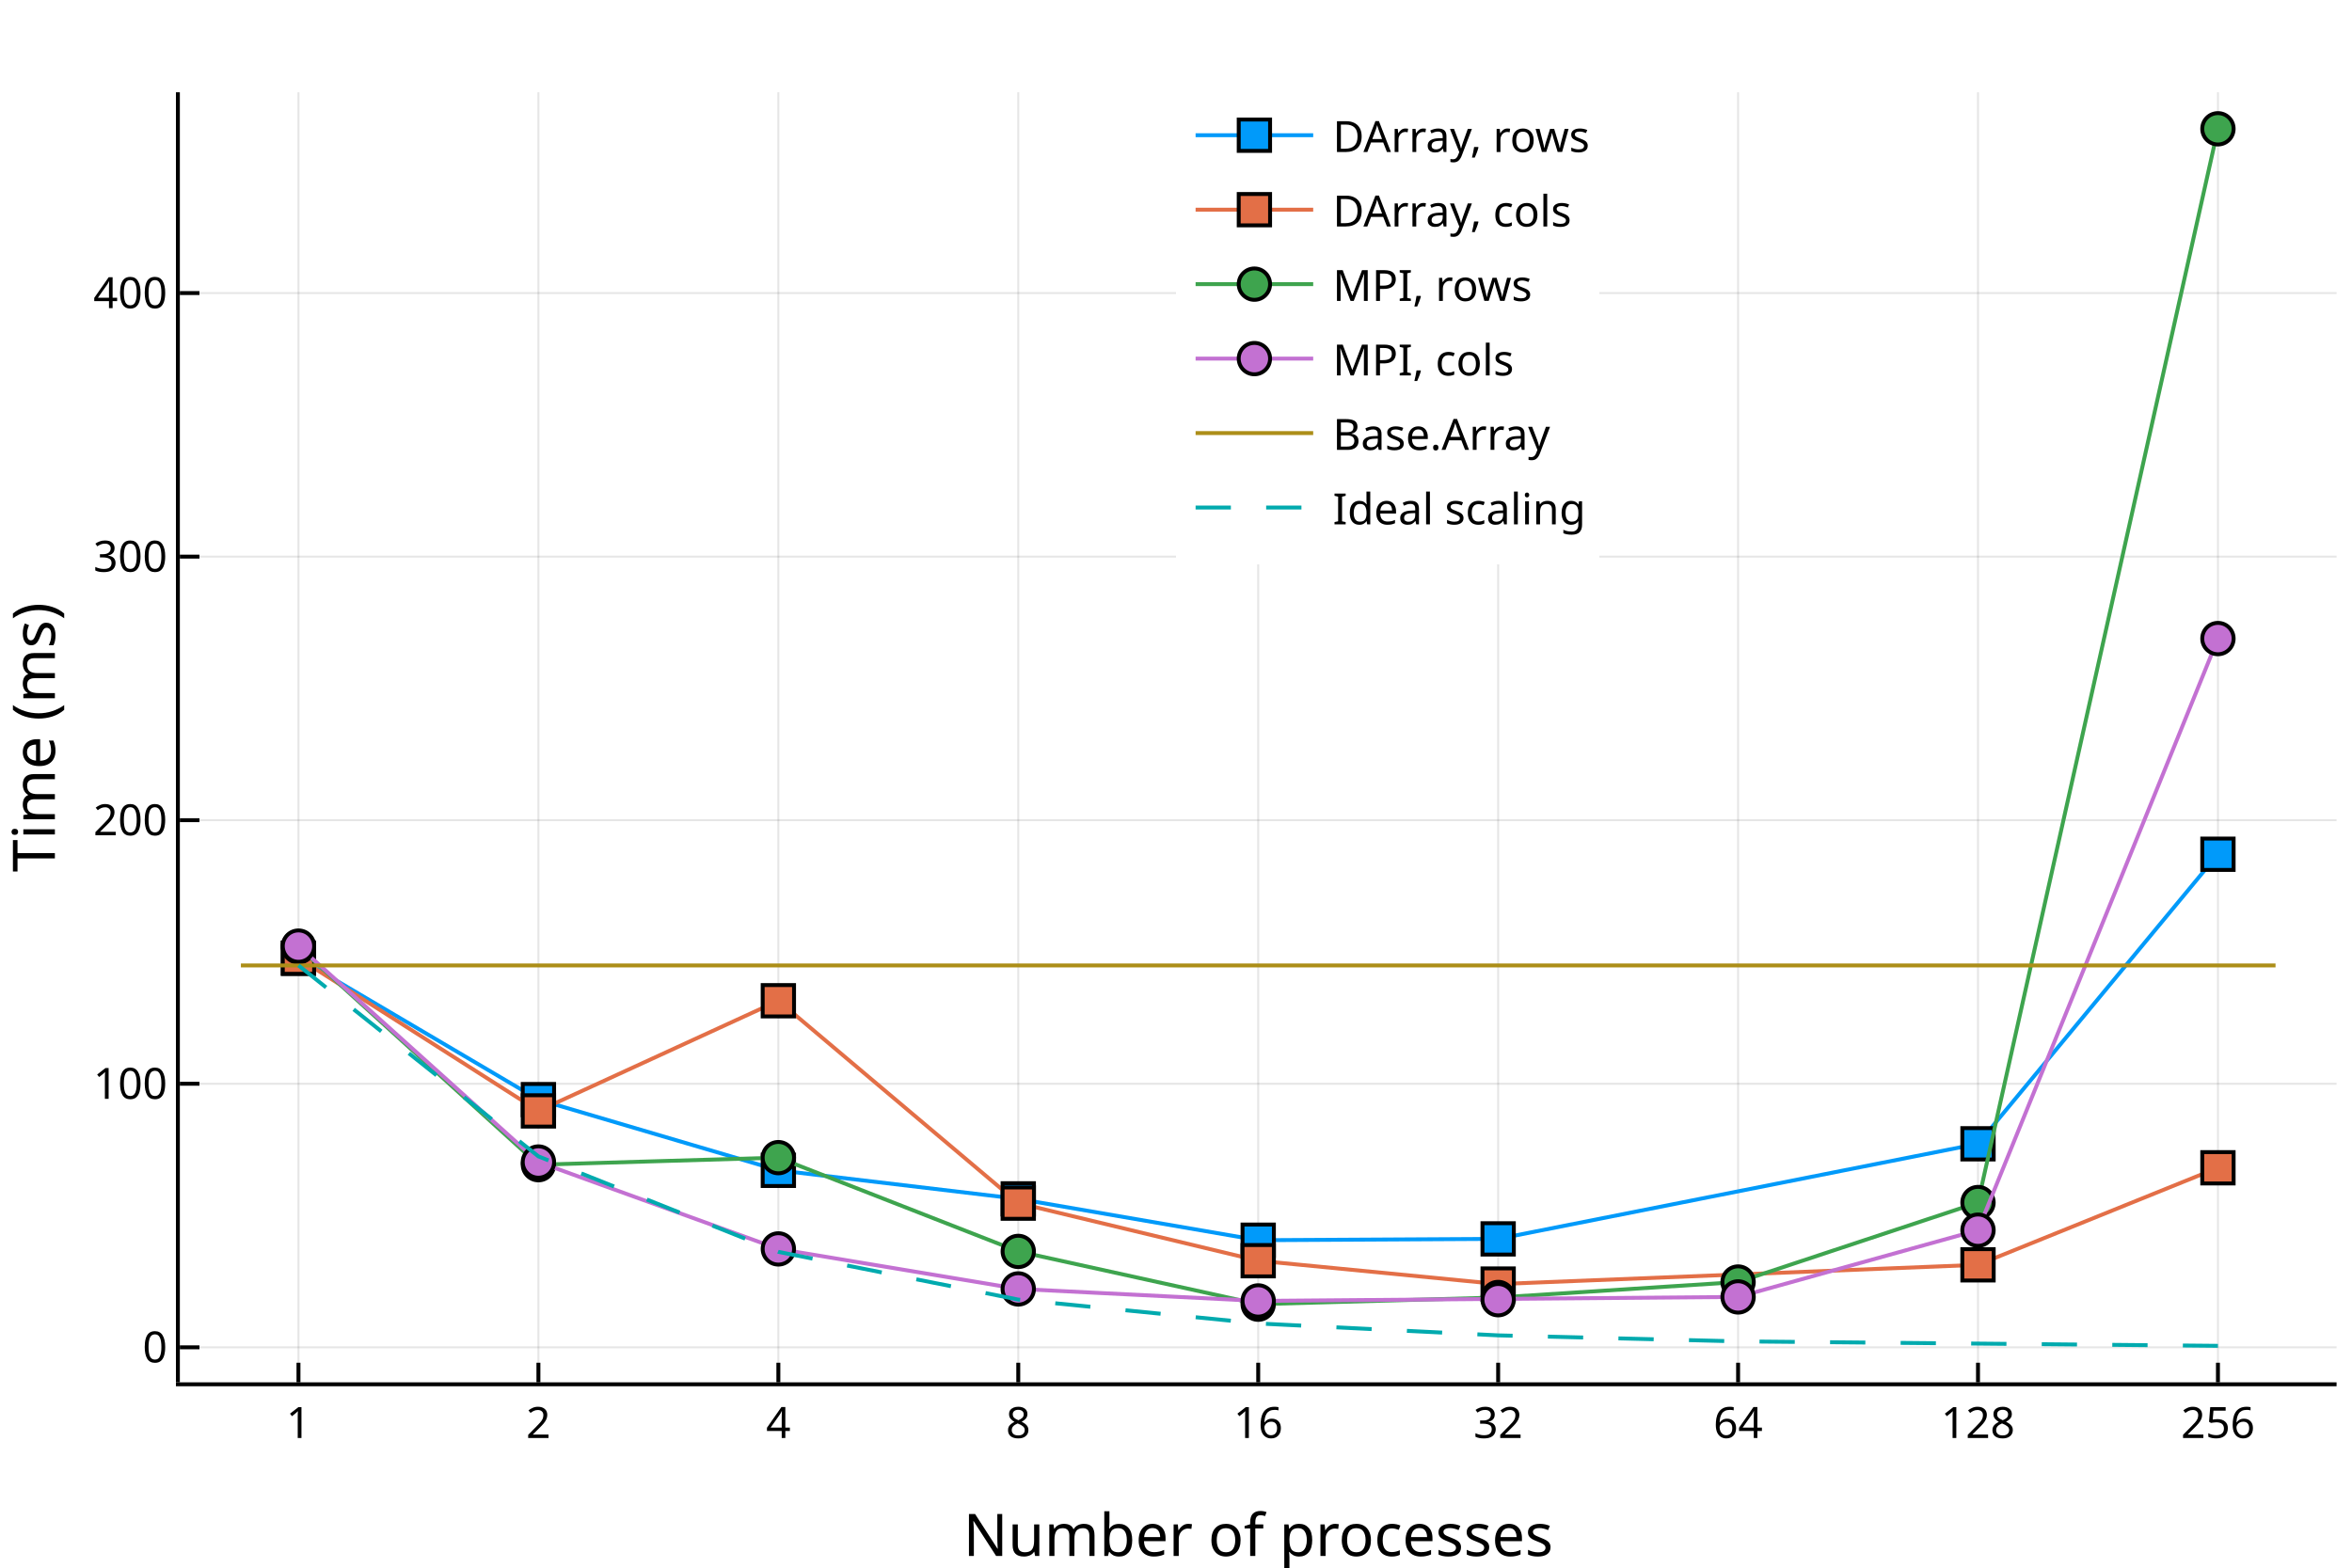
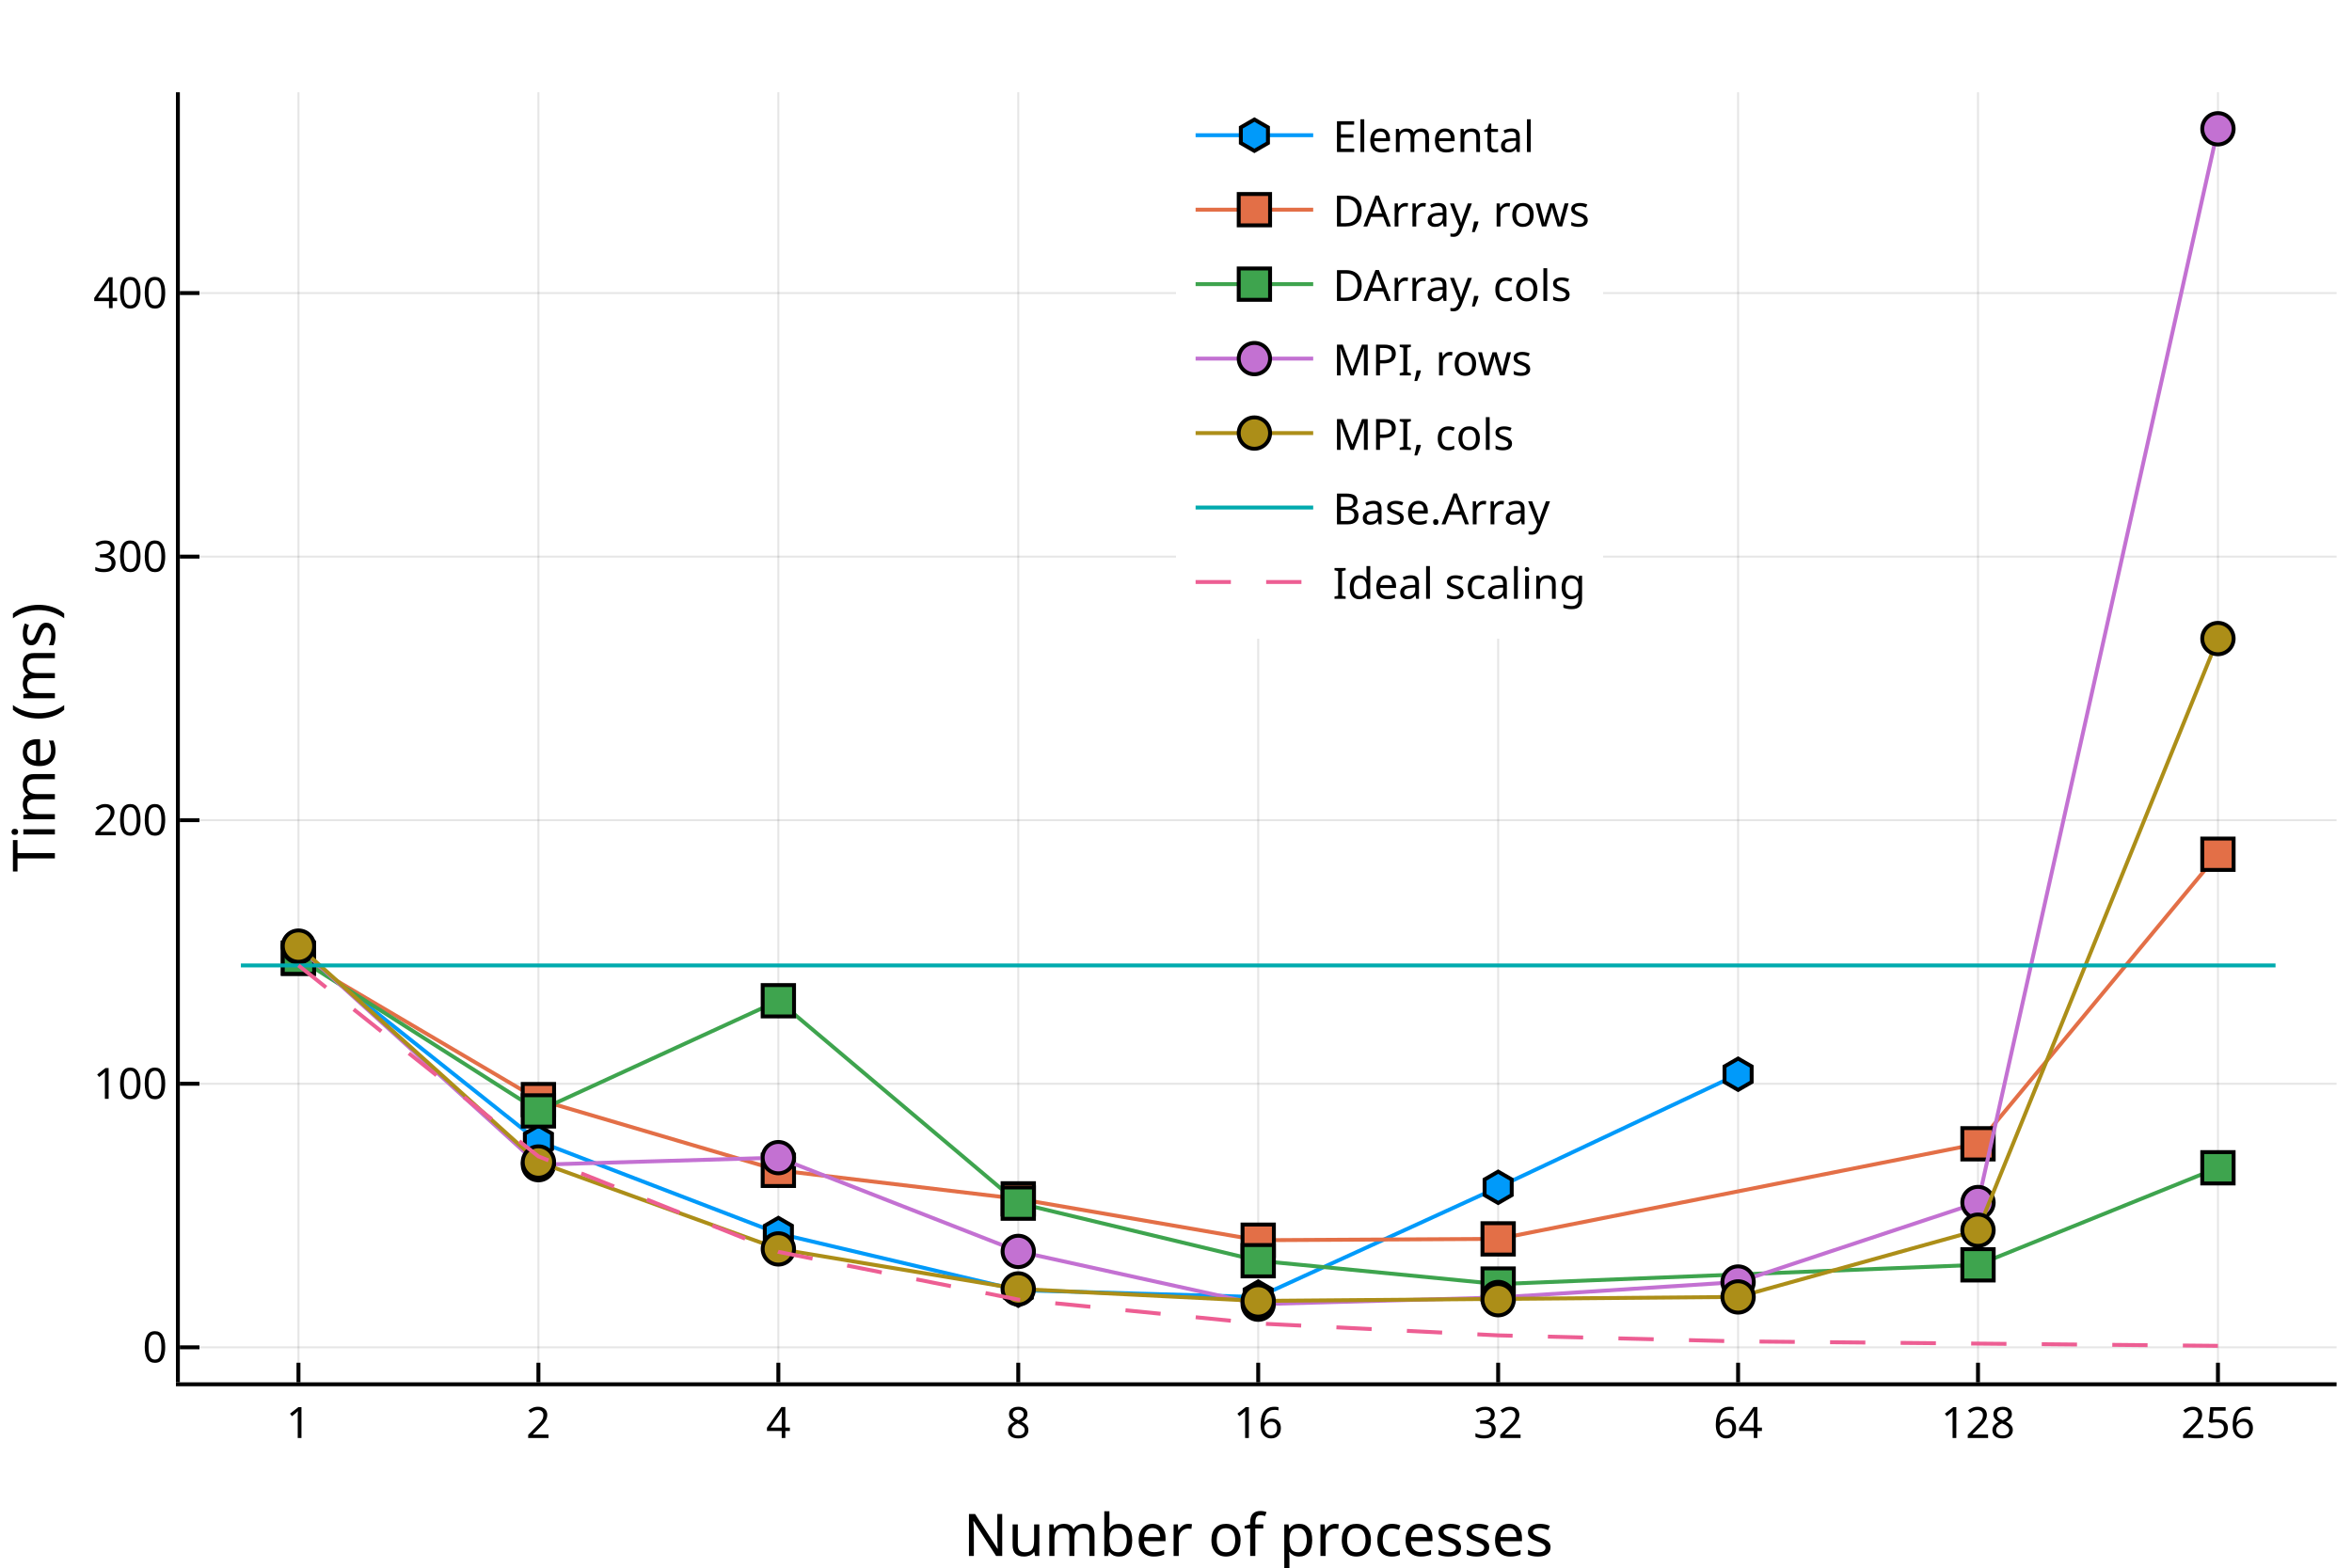
<svg xmlns="http://www.w3.org/2000/svg" class="main-svg" width="600" height="400" viewBox="0 0 600 400">
  <rect x="0" y="0" width="600" height="400" style="fill: rgb(255, 255, 255); fill-opacity: 1;" />
-   <defs id="defs-f7ddd5">
+   <defs id="defs-ab1b5b">
    <g class="clips">
-       <clipPath class="plotclip" id="clipf7ddd5xyplot">
+       <clipPath class="plotclip" id="clipab1b5bxyplot">
        <rect width="550.182" height="329.163" />
      </clipPath>
-       <clipPath class="axesclip" id="clipf7ddd5x">
+       <clipPath class="axesclip" id="clipab1b5bx">
        <rect x="45.881" y="0" width="550.182" height="400" />
      </clipPath>
-       <clipPath class="axesclip" id="clipf7ddd5y">
+       <clipPath class="axesclip" id="clipab1b5by">
        <rect x="0" y="23.543" width="600" height="329.163" />
      </clipPath>
-       <clipPath class="axesclip" id="clipf7ddd5xy">
+       <clipPath class="axesclip" id="clipab1b5bxy">
        <rect x="45.881" y="23.543" width="550.182" height="329.163" />
      </clipPath>
    </g>
    <g class="gradients" />
  </defs>
  <g class="bglayer">
    <rect class="bg" x="45.881" y="23.543" width="550.182" height="329.163" style="fill: rgb(255, 255, 255); fill-opacity: 1; stroke-width: 0;" />
  </g>
  <g class="layer-below">
    <g class="imagelayer" />
    <g class="shapelayer" />
  </g>
  <g class="cartesianlayer">
    <g class="subplot xy">
      <g class="layer-subplot">
        <g class="shapelayer" />
        <g class="imagelayer" />
      </g>
      <g class="gridlayer">
        <g class="x">
          <path class="xgrid crisp" d="M0,23.543v329.163" transform="translate(76.14145,0)" style="stroke: rgb(0, 0, 0); stroke-opacity: 0.1; stroke-width: 0.5px;" />
          <path class="xgrid crisp" d="M0,23.543v329.163" transform="translate(137.3515,0)" style="stroke: rgb(0, 0, 0); stroke-opacity: 0.1; stroke-width: 0.5px;" />
          <path class="xgrid crisp" d="M0,23.543v329.163" transform="translate(198.5615,0)" style="stroke: rgb(0, 0, 0); stroke-opacity: 0.1; stroke-width: 0.5px;" />
          <path class="xgrid crisp" d="M0,23.543v329.163" transform="translate(259.7615,0)" style="stroke: rgb(0, 0, 0); stroke-opacity: 0.1; stroke-width: 0.5px;" />
          <path class="xgrid crisp" d="M0,23.543v329.163" transform="translate(320.9715,0)" style="stroke: rgb(0, 0, 0); stroke-opacity: 0.1; stroke-width: 0.5px;" />
          <path class="xgrid crisp" d="M0,23.543v329.163" transform="translate(382.1815,0)" style="stroke: rgb(0, 0, 0); stroke-opacity: 0.1; stroke-width: 0.5px;" />
          <path class="xgrid crisp" d="M0,23.543v329.163" transform="translate(443.3915,0)" style="stroke: rgb(0, 0, 0); stroke-opacity: 0.1; stroke-width: 0.5px;" />
          <path class="xgrid crisp" d="M0,23.543v329.163" transform="translate(504.5915,0)" style="stroke: rgb(0, 0, 0); stroke-opacity: 0.1; stroke-width: 0.5px;" />
          <path class="xgrid crisp" d="M0,23.543v329.163" transform="translate(565.8015,0)" style="stroke: rgb(0, 0, 0); stroke-opacity: 0.1; stroke-width: 0.5px;" />
        </g>
        <g class="y">
          <path class="ygrid crisp" d="M45.881,0h550.182" transform="translate(0,343.7733)" style="stroke: rgb(0, 0, 0); stroke-opacity: 0.1; stroke-width: 0.5px;" />
          <path class="ygrid crisp" d="M45.881,0h550.182" transform="translate(0,276.5233)" style="stroke: rgb(0, 0, 0); stroke-opacity: 0.1; stroke-width: 0.5px;" />
          <path class="ygrid crisp" d="M45.881,0h550.182" transform="translate(0,209.2733)" style="stroke: rgb(0, 0, 0); stroke-opacity: 0.1; stroke-width: 0.5px;" />
          <path class="ygrid crisp" d="M45.881,0h550.182" transform="translate(0,142.0233)" style="stroke: rgb(0, 0, 0); stroke-opacity: 0.1; stroke-width: 0.5px;" />
          <path class="ygrid crisp" d="M45.881,0h550.182" transform="translate(0,74.77331)" style="stroke: rgb(0, 0, 0); stroke-opacity: 0.1; stroke-width: 0.5px;" />
        </g>
      </g>
      <g class="zerolinelayer" />
      <path class="xlines-below" />
      <path class="ylines-below" />
      <g class="overlines-below" />
      <g class="xaxislayer-below" />
      <g class="yaxislayer-below" />
      <g class="overaxes-below" />
-       <g class="plot" transform="translate(45.88145, 23.54331)" clip-path="url(#clipf7ddd5xyplot)">
+       <g class="plot" transform="translate(45.88145, 23.54331)" clip-path="url(#clipab1b5bxyplot)">
        <g class="imagelayer" />
        <g class="maplayer" />
        <g class="barlayer" />
        <g class="carpetlayer" />
        <g class="violinlayer" />
        <g class="boxlayer" />
        <g class="scatterlayer">
-           <g class="trace scatter tracec5527c" style="stroke-miterlimit: 2; opacity: 1;">
-             <path class="js-line" d="M30.26,220.96L91.47,257.03L152.68,275.07L213.88,282.35L275.09,292.9L336.3,292.56L458.71,268.3L519.92,194.42" style="vector-effect: non-scaling-stroke; fill: none; stroke: rgb(0, 154, 250); stroke-opacity: 1; stroke-width: 1px; opacity: 1;" />
-             <g class="points">
-               <path class="point" transform="translate(30.26,220.96)" d="M4,4H-4V-4H4Z" style="opacity: 1; stroke-width: 1px; fill: rgb(0, 154, 250); fill-opacity: 1; stroke: rgb(0, 0, 0); stroke-opacity: 1;" />
-               <path class="point" transform="translate(91.47,257.03)" d="M4,4H-4V-4H4Z" style="opacity: 1; stroke-width: 1px; fill: rgb(0, 154, 250); fill-opacity: 1; stroke: rgb(0, 0, 0); stroke-opacity: 1;" />
-               <path class="point" transform="translate(152.68,275.07)" d="M4,4H-4V-4H4Z" style="opacity: 1; stroke-width: 1px; fill: rgb(0, 154, 250); fill-opacity: 1; stroke: rgb(0, 0, 0); stroke-opacity: 1;" />
-               <path class="point" transform="translate(213.88,282.35)" d="M4,4H-4V-4H4Z" style="opacity: 1; stroke-width: 1px; fill: rgb(0, 154, 250); fill-opacity: 1; stroke: rgb(0, 0, 0); stroke-opacity: 1;" />
-               <path class="point" transform="translate(275.09,292.9)" d="M4,4H-4V-4H4Z" style="opacity: 1; stroke-width: 1px; fill: rgb(0, 154, 250); fill-opacity: 1; stroke: rgb(0, 0, 0); stroke-opacity: 1;" />
-               <path class="point" transform="translate(336.3,292.56)" d="M4,4H-4V-4H4Z" style="opacity: 1; stroke-width: 1px; fill: rgb(0, 154, 250); fill-opacity: 1; stroke: rgb(0, 0, 0); stroke-opacity: 1;" />
-               <path class="point" transform="translate(458.71,268.3)" d="M4,4H-4V-4H4Z" style="opacity: 1; stroke-width: 1px; fill: rgb(0, 154, 250); fill-opacity: 1; stroke: rgb(0, 0, 0); stroke-opacity: 1;" />
-               <path class="point" transform="translate(519.92,194.42)" d="M4,4H-4V-4H4Z" style="opacity: 1; stroke-width: 1px; fill: rgb(0, 154, 250); fill-opacity: 1; stroke: rgb(0, 0, 0); stroke-opacity: 1;" />
-             </g>
-           </g>
-           <g class="trace scatter tracea3ab85" style="stroke-miterlimit: 2; opacity: 1;">
-             <path class="js-line" d="M30.26,220.93L91.47,259.91L152.68,231.8L213.88,283.44L275.09,298.13L336.3,304.09L458.71,299.18L519.92,274.42" style="vector-effect: non-scaling-stroke; fill: none; stroke: rgb(227, 111, 71); stroke-opacity: 1; stroke-width: 1px; opacity: 1;" />
-             <g class="points">
-               <path class="point" transform="translate(30.26,220.93)" d="M4,4H-4V-4H4Z" style="opacity: 1; stroke-width: 1px; fill: rgb(227, 111, 71); fill-opacity: 1; stroke: rgb(0, 0, 0); stroke-opacity: 1;" />
-               <path class="point" transform="translate(91.47,259.91)" d="M4,4H-4V-4H4Z" style="opacity: 1; stroke-width: 1px; fill: rgb(227, 111, 71); fill-opacity: 1; stroke: rgb(0, 0, 0); stroke-opacity: 1;" />
-               <path class="point" transform="translate(152.68,231.8)" d="M4,4H-4V-4H4Z" style="opacity: 1; stroke-width: 1px; fill: rgb(227, 111, 71); fill-opacity: 1; stroke: rgb(0, 0, 0); stroke-opacity: 1;" />
-               <path class="point" transform="translate(213.88,283.44)" d="M4,4H-4V-4H4Z" style="opacity: 1; stroke-width: 1px; fill: rgb(227, 111, 71); fill-opacity: 1; stroke: rgb(0, 0, 0); stroke-opacity: 1;" />
-               <path class="point" transform="translate(275.09,298.13)" d="M4,4H-4V-4H4Z" style="opacity: 1; stroke-width: 1px; fill: rgb(227, 111, 71); fill-opacity: 1; stroke: rgb(0, 0, 0); stroke-opacity: 1;" />
-               <path class="point" transform="translate(336.3,304.09)" d="M4,4H-4V-4H4Z" style="opacity: 1; stroke-width: 1px; fill: rgb(227, 111, 71); fill-opacity: 1; stroke: rgb(0, 0, 0); stroke-opacity: 1;" />
-               <path class="point" transform="translate(458.71,299.18)" d="M4,4H-4V-4H4Z" style="opacity: 1; stroke-width: 1px; fill: rgb(227, 111, 71); fill-opacity: 1; stroke: rgb(0, 0, 0); stroke-opacity: 1;" />
-               <path class="point" transform="translate(519.92,274.42)" d="M4,4H-4V-4H4Z" style="opacity: 1; stroke-width: 1px; fill: rgb(227, 111, 71); fill-opacity: 1; stroke: rgb(0, 0, 0); stroke-opacity: 1;" />
-             </g>
-           </g>
-           <g class="trace scatter tracea4f30e" style="stroke-miterlimit: 2; opacity: 1;">
-             <path class="js-line" d="M30.26,218.06L91.47,273.63L152.68,271.83L213.88,295.76L275.09,309.22L336.3,307.51L397.51,303.57L458.71,283.29L519.92,9.32" style="vector-effect: non-scaling-stroke; fill: none; stroke: rgb(62, 164, 78); stroke-opacity: 1; stroke-width: 1px; opacity: 1;" />
-             <g class="points">
-               <path class="point" transform="translate(30.26,218.06)" d="M4,0A4,4 0 1,1 0,-4A4,4 0 0,1 4,0Z" style="opacity: 1; stroke-width: 1px; fill: rgb(62, 164, 78); fill-opacity: 1; stroke: rgb(0, 0, 0); stroke-opacity: 1;" />
-               <path class="point" transform="translate(91.47,273.63)" d="M4,0A4,4 0 1,1 0,-4A4,4 0 0,1 4,0Z" style="opacity: 1; stroke-width: 1px; fill: rgb(62, 164, 78); fill-opacity: 1; stroke: rgb(0, 0, 0); stroke-opacity: 1;" />
-               <path class="point" transform="translate(152.68,271.83)" d="M4,0A4,4 0 1,1 0,-4A4,4 0 0,1 4,0Z" style="opacity: 1; stroke-width: 1px; fill: rgb(62, 164, 78); fill-opacity: 1; stroke: rgb(0, 0, 0); stroke-opacity: 1;" />
-               <path class="point" transform="translate(213.88,295.76)" d="M4,0A4,4 0 1,1 0,-4A4,4 0 0,1 4,0Z" style="opacity: 1; stroke-width: 1px; fill: rgb(62, 164, 78); fill-opacity: 1; stroke: rgb(0, 0, 0); stroke-opacity: 1;" />
-               <path class="point" transform="translate(275.09,309.22)" d="M4,0A4,4 0 1,1 0,-4A4,4 0 0,1 4,0Z" style="opacity: 1; stroke-width: 1px; fill: rgb(62, 164, 78); fill-opacity: 1; stroke: rgb(0, 0, 0); stroke-opacity: 1;" />
-               <path class="point" transform="translate(336.3,307.51)" d="M4,0A4,4 0 1,1 0,-4A4,4 0 0,1 4,0Z" style="opacity: 1; stroke-width: 1px; fill: rgb(62, 164, 78); fill-opacity: 1; stroke: rgb(0, 0, 0); stroke-opacity: 1;" />
-               <path class="point" transform="translate(397.51,303.57)" d="M4,0A4,4 0 1,1 0,-4A4,4 0 0,1 4,0Z" style="opacity: 1; stroke-width: 1px; fill: rgb(62, 164, 78); fill-opacity: 1; stroke: rgb(0, 0, 0); stroke-opacity: 1;" />
-               <path class="point" transform="translate(458.71,283.29)" d="M4,0A4,4 0 1,1 0,-4A4,4 0 0,1 4,0Z" style="opacity: 1; stroke-width: 1px; fill: rgb(62, 164, 78); fill-opacity: 1; stroke: rgb(0, 0, 0); stroke-opacity: 1;" />
-               <path class="point" transform="translate(519.92,9.32)" d="M4,0A4,4 0 1,1 0,-4A4,4 0 0,1 4,0Z" style="opacity: 1; stroke-width: 1px; fill: rgb(62, 164, 78); fill-opacity: 1; stroke: rgb(0, 0, 0); stroke-opacity: 1;" />
-             </g>
-           </g>
-           <g class="trace scatter tracec8f11c" style="stroke-miterlimit: 2; opacity: 1;">
-             <path class="js-line" d="M30.26,217.86L91.47,272.95L152.68,295.12L213.88,305.33L275.09,308.39L397.51,307.37L458.71,290.34L519.92,139.39" style="vector-effect: non-scaling-stroke; fill: none; stroke: rgb(195, 113, 210); stroke-opacity: 1; stroke-width: 1px; opacity: 1;" />
-             <g class="points">
-               <path class="point" transform="translate(30.26,217.86)" d="M4,0A4,4 0 1,1 0,-4A4,4 0 0,1 4,0Z" style="opacity: 1; stroke-width: 1px; fill: rgb(195, 113, 210); fill-opacity: 1; stroke: rgb(0, 0, 0); stroke-opacity: 1;" />
-               <path class="point" transform="translate(91.47,272.95)" d="M4,0A4,4 0 1,1 0,-4A4,4 0 0,1 4,0Z" style="opacity: 1; stroke-width: 1px; fill: rgb(195, 113, 210); fill-opacity: 1; stroke: rgb(0, 0, 0); stroke-opacity: 1;" />
-               <path class="point" transform="translate(152.68,295.12)" d="M4,0A4,4 0 1,1 0,-4A4,4 0 0,1 4,0Z" style="opacity: 1; stroke-width: 1px; fill: rgb(195, 113, 210); fill-opacity: 1; stroke: rgb(0, 0, 0); stroke-opacity: 1;" />
-               <path class="point" transform="translate(213.88,305.33)" d="M4,0A4,4 0 1,1 0,-4A4,4 0 0,1 4,0Z" style="opacity: 1; stroke-width: 1px; fill: rgb(195, 113, 210); fill-opacity: 1; stroke: rgb(0, 0, 0); stroke-opacity: 1;" />
-               <path class="point" transform="translate(275.09,308.39)" d="M4,0A4,4 0 1,1 0,-4A4,4 0 0,1 4,0Z" style="opacity: 1; stroke-width: 1px; fill: rgb(195, 113, 210); fill-opacity: 1; stroke: rgb(0, 0, 0); stroke-opacity: 1;" />
-               <path class="point" transform="translate(336.3,308.08)" d="M4,0A4,4 0 1,1 0,-4A4,4 0 0,1 4,0Z" style="opacity: 1; stroke-width: 1px; fill: rgb(195, 113, 210); fill-opacity: 1; stroke: rgb(0, 0, 0); stroke-opacity: 1;" />
-               <path class="point" transform="translate(397.51,307.37)" d="M4,0A4,4 0 1,1 0,-4A4,4 0 0,1 4,0Z" style="opacity: 1; stroke-width: 1px; fill: rgb(195, 113, 210); fill-opacity: 1; stroke: rgb(0, 0, 0); stroke-opacity: 1;" />
-               <path class="point" transform="translate(458.71,290.34)" d="M4,0A4,4 0 1,1 0,-4A4,4 0 0,1 4,0Z" style="opacity: 1; stroke-width: 1px; fill: rgb(195, 113, 210); fill-opacity: 1; stroke: rgb(0, 0, 0); stroke-opacity: 1;" />
-               <path class="point" transform="translate(519.92,139.39)" d="M4,0A4,4 0 1,1 0,-4A4,4 0 0,1 4,0Z" style="opacity: 1; stroke-width: 1px; fill: rgb(195, 113, 210); fill-opacity: 1; stroke: rgb(0, 0, 0); stroke-opacity: 1;" />
-             </g>
-           </g>
-           <g class="trace scatter trace91e30a" style="stroke-miterlimit: 2; opacity: 1;">
-             <path class="js-line" d="M15.57,222.79L534.61,222.79" style="vector-effect: non-scaling-stroke; fill: none; stroke: rgb(172, 142, 24); stroke-opacity: 1; stroke-width: 1px; opacity: 1;" />
+           <g class="trace scatter trace64d975" style="stroke-miterlimit: 2; opacity: 1;">
+             <path class="js-line" d="M30.26,219.02L91.47,267.69L152.68,291.19L213.88,305.65L275.09,307.4L336.3,279.4L397.51,250.55" style="vector-effect: non-scaling-stroke; fill: none; stroke: rgb(0, 154, 250); stroke-opacity: 1; stroke-width: 1px; opacity: 1;" />
+             <g class="points">
+               <path class="point" transform="translate(30.26,219.02)" d="M3.46,-2V2L0,4L-3.46,2V-2L0,-4Z" style="opacity: 1; stroke-width: 1px; fill: rgb(0, 154, 250); fill-opacity: 1; stroke: rgb(0, 0, 0); stroke-opacity: 1;" />
+               <path class="point" transform="translate(91.47,267.69)" d="M3.46,-2V2L0,4L-3.46,2V-2L0,-4Z" style="opacity: 1; stroke-width: 1px; fill: rgb(0, 154, 250); fill-opacity: 1; stroke: rgb(0, 0, 0); stroke-opacity: 1;" />
+               <path class="point" transform="translate(152.68,291.19)" d="M3.46,-2V2L0,4L-3.46,2V-2L0,-4Z" style="opacity: 1; stroke-width: 1px; fill: rgb(0, 154, 250); fill-opacity: 1; stroke: rgb(0, 0, 0); stroke-opacity: 1;" />
+               <path class="point" transform="translate(213.88,305.65)" d="M3.46,-2V2L0,4L-3.46,2V-2L0,-4Z" style="opacity: 1; stroke-width: 1px; fill: rgb(0, 154, 250); fill-opacity: 1; stroke: rgb(0, 0, 0); stroke-opacity: 1;" />
+               <path class="point" transform="translate(275.09,307.4)" d="M3.46,-2V2L0,4L-3.46,2V-2L0,-4Z" style="opacity: 1; stroke-width: 1px; fill: rgb(0, 154, 250); fill-opacity: 1; stroke: rgb(0, 0, 0); stroke-opacity: 1;" />
+               <path class="point" transform="translate(336.3,279.4)" d="M3.46,-2V2L0,4L-3.46,2V-2L0,-4Z" style="opacity: 1; stroke-width: 1px; fill: rgb(0, 154, 250); fill-opacity: 1; stroke: rgb(0, 0, 0); stroke-opacity: 1;" />
+               <path class="point" transform="translate(397.51,250.55)" d="M3.46,-2V2L0,4L-3.46,2V-2L0,-4Z" style="opacity: 1; stroke-width: 1px; fill: rgb(0, 154, 250); fill-opacity: 1; stroke: rgb(0, 0, 0); stroke-opacity: 1;" />
+             </g>
+           </g>
+           <g class="trace scatter tracecb2229" style="stroke-miterlimit: 2; opacity: 1;">
+             <path class="js-line" d="M30.26,220.96L91.47,257.03L152.68,275.07L213.88,282.35L275.09,292.9L336.3,292.56L458.71,268.3L519.92,194.42" style="vector-effect: non-scaling-stroke; fill: none; stroke: rgb(227, 111, 71); stroke-opacity: 1; stroke-width: 1px; opacity: 1;" />
+             <g class="points">
+               <path class="point" transform="translate(30.26,220.96)" d="M4,4H-4V-4H4Z" style="opacity: 1; stroke-width: 1px; fill: rgb(227, 111, 71); fill-opacity: 1; stroke: rgb(0, 0, 0); stroke-opacity: 1;" />
+               <path class="point" transform="translate(91.47,257.03)" d="M4,4H-4V-4H4Z" style="opacity: 1; stroke-width: 1px; fill: rgb(227, 111, 71); fill-opacity: 1; stroke: rgb(0, 0, 0); stroke-opacity: 1;" />
+               <path class="point" transform="translate(152.68,275.07)" d="M4,4H-4V-4H4Z" style="opacity: 1; stroke-width: 1px; fill: rgb(227, 111, 71); fill-opacity: 1; stroke: rgb(0, 0, 0); stroke-opacity: 1;" />
+               <path class="point" transform="translate(213.88,282.35)" d="M4,4H-4V-4H4Z" style="opacity: 1; stroke-width: 1px; fill: rgb(227, 111, 71); fill-opacity: 1; stroke: rgb(0, 0, 0); stroke-opacity: 1;" />
+               <path class="point" transform="translate(275.09,292.9)" d="M4,4H-4V-4H4Z" style="opacity: 1; stroke-width: 1px; fill: rgb(227, 111, 71); fill-opacity: 1; stroke: rgb(0, 0, 0); stroke-opacity: 1;" />
+               <path class="point" transform="translate(336.3,292.56)" d="M4,4H-4V-4H4Z" style="opacity: 1; stroke-width: 1px; fill: rgb(227, 111, 71); fill-opacity: 1; stroke: rgb(0, 0, 0); stroke-opacity: 1;" />
+               <path class="point" transform="translate(458.71,268.3)" d="M4,4H-4V-4H4Z" style="opacity: 1; stroke-width: 1px; fill: rgb(227, 111, 71); fill-opacity: 1; stroke: rgb(0, 0, 0); stroke-opacity: 1;" />
+               <path class="point" transform="translate(519.92,194.42)" d="M4,4H-4V-4H4Z" style="opacity: 1; stroke-width: 1px; fill: rgb(227, 111, 71); fill-opacity: 1; stroke: rgb(0, 0, 0); stroke-opacity: 1;" />
+             </g>
+           </g>
+           <g class="trace scatter trace290e58" style="stroke-miterlimit: 2; opacity: 1;">
+             <path class="js-line" d="M30.26,220.93L91.47,259.91L152.68,231.8L213.88,283.44L275.09,298.13L336.3,304.09L458.71,299.18L519.92,274.42" style="vector-effect: non-scaling-stroke; fill: none; stroke: rgb(62, 164, 78); stroke-opacity: 1; stroke-width: 1px; opacity: 1;" />
+             <g class="points">
+               <path class="point" transform="translate(30.26,220.93)" d="M4,4H-4V-4H4Z" style="opacity: 1; stroke-width: 1px; fill: rgb(62, 164, 78); fill-opacity: 1; stroke: rgb(0, 0, 0); stroke-opacity: 1;" />
+               <path class="point" transform="translate(91.47,259.91)" d="M4,4H-4V-4H4Z" style="opacity: 1; stroke-width: 1px; fill: rgb(62, 164, 78); fill-opacity: 1; stroke: rgb(0, 0, 0); stroke-opacity: 1;" />
+               <path class="point" transform="translate(152.68,231.8)" d="M4,4H-4V-4H4Z" style="opacity: 1; stroke-width: 1px; fill: rgb(62, 164, 78); fill-opacity: 1; stroke: rgb(0, 0, 0); stroke-opacity: 1;" />
+               <path class="point" transform="translate(213.88,283.44)" d="M4,4H-4V-4H4Z" style="opacity: 1; stroke-width: 1px; fill: rgb(62, 164, 78); fill-opacity: 1; stroke: rgb(0, 0, 0); stroke-opacity: 1;" />
+               <path class="point" transform="translate(275.09,298.13)" d="M4,4H-4V-4H4Z" style="opacity: 1; stroke-width: 1px; fill: rgb(62, 164, 78); fill-opacity: 1; stroke: rgb(0, 0, 0); stroke-opacity: 1;" />
+               <path class="point" transform="translate(336.3,304.09)" d="M4,4H-4V-4H4Z" style="opacity: 1; stroke-width: 1px; fill: rgb(62, 164, 78); fill-opacity: 1; stroke: rgb(0, 0, 0); stroke-opacity: 1;" />
+               <path class="point" transform="translate(458.71,299.18)" d="M4,4H-4V-4H4Z" style="opacity: 1; stroke-width: 1px; fill: rgb(62, 164, 78); fill-opacity: 1; stroke: rgb(0, 0, 0); stroke-opacity: 1;" />
+               <path class="point" transform="translate(519.92,274.42)" d="M4,4H-4V-4H4Z" style="opacity: 1; stroke-width: 1px; fill: rgb(62, 164, 78); fill-opacity: 1; stroke: rgb(0, 0, 0); stroke-opacity: 1;" />
+             </g>
+           </g>
+           <g class="trace scatter trace1b7c28" style="stroke-miterlimit: 2; opacity: 1;">
+             <path class="js-line" d="M30.26,218.06L91.47,273.63L152.68,271.83L213.88,295.76L275.09,309.22L336.3,307.51L397.51,303.57L458.71,283.29L519.92,9.32" style="vector-effect: non-scaling-stroke; fill: none; stroke: rgb(195, 113, 210); stroke-opacity: 1; stroke-width: 1px; opacity: 1;" />
+             <g class="points">
+               <path class="point" transform="translate(30.26,218.06)" d="M4,0A4,4 0 1,1 0,-4A4,4 0 0,1 4,0Z" style="opacity: 1; stroke-width: 1px; fill: rgb(195, 113, 210); fill-opacity: 1; stroke: rgb(0, 0, 0); stroke-opacity: 1;" />
+               <path class="point" transform="translate(91.47,273.63)" d="M4,0A4,4 0 1,1 0,-4A4,4 0 0,1 4,0Z" style="opacity: 1; stroke-width: 1px; fill: rgb(195, 113, 210); fill-opacity: 1; stroke: rgb(0, 0, 0); stroke-opacity: 1;" />
+               <path class="point" transform="translate(152.68,271.83)" d="M4,0A4,4 0 1,1 0,-4A4,4 0 0,1 4,0Z" style="opacity: 1; stroke-width: 1px; fill: rgb(195, 113, 210); fill-opacity: 1; stroke: rgb(0, 0, 0); stroke-opacity: 1;" />
+               <path class="point" transform="translate(213.88,295.76)" d="M4,0A4,4 0 1,1 0,-4A4,4 0 0,1 4,0Z" style="opacity: 1; stroke-width: 1px; fill: rgb(195, 113, 210); fill-opacity: 1; stroke: rgb(0, 0, 0); stroke-opacity: 1;" />
+               <path class="point" transform="translate(275.09,309.22)" d="M4,0A4,4 0 1,1 0,-4A4,4 0 0,1 4,0Z" style="opacity: 1; stroke-width: 1px; fill: rgb(195, 113, 210); fill-opacity: 1; stroke: rgb(0, 0, 0); stroke-opacity: 1;" />
+               <path class="point" transform="translate(336.3,307.51)" d="M4,0A4,4 0 1,1 0,-4A4,4 0 0,1 4,0Z" style="opacity: 1; stroke-width: 1px; fill: rgb(195, 113, 210); fill-opacity: 1; stroke: rgb(0, 0, 0); stroke-opacity: 1;" />
+               <path class="point" transform="translate(397.51,303.57)" d="M4,0A4,4 0 1,1 0,-4A4,4 0 0,1 4,0Z" style="opacity: 1; stroke-width: 1px; fill: rgb(195, 113, 210); fill-opacity: 1; stroke: rgb(0, 0, 0); stroke-opacity: 1;" />
+               <path class="point" transform="translate(458.71,283.29)" d="M4,0A4,4 0 1,1 0,-4A4,4 0 0,1 4,0Z" style="opacity: 1; stroke-width: 1px; fill: rgb(195, 113, 210); fill-opacity: 1; stroke: rgb(0, 0, 0); stroke-opacity: 1;" />
+               <path class="point" transform="translate(519.92,9.32)" d="M4,0A4,4 0 1,1 0,-4A4,4 0 0,1 4,0Z" style="opacity: 1; stroke-width: 1px; fill: rgb(195, 113, 210); fill-opacity: 1; stroke: rgb(0, 0, 0); stroke-opacity: 1;" />
+             </g>
+           </g>
+           <g class="trace scatter trace8bee0a" style="stroke-miterlimit: 2; opacity: 1;">
+             <path class="js-line" d="M30.26,217.86L91.47,272.95L152.68,295.12L213.88,305.33L275.09,308.39L397.51,307.37L458.71,290.34L519.92,139.39" style="vector-effect: non-scaling-stroke; fill: none; stroke: rgb(172, 142, 24); stroke-opacity: 1; stroke-width: 1px; opacity: 1;" />
+             <g class="points">
+               <path class="point" transform="translate(30.26,217.86)" d="M4,0A4,4 0 1,1 0,-4A4,4 0 0,1 4,0Z" style="opacity: 1; stroke-width: 1px; fill: rgb(172, 142, 24); fill-opacity: 1; stroke: rgb(0, 0, 0); stroke-opacity: 1;" />
+               <path class="point" transform="translate(91.47,272.95)" d="M4,0A4,4 0 1,1 0,-4A4,4 0 0,1 4,0Z" style="opacity: 1; stroke-width: 1px; fill: rgb(172, 142, 24); fill-opacity: 1; stroke: rgb(0, 0, 0); stroke-opacity: 1;" />
+               <path class="point" transform="translate(152.68,295.12)" d="M4,0A4,4 0 1,1 0,-4A4,4 0 0,1 4,0Z" style="opacity: 1; stroke-width: 1px; fill: rgb(172, 142, 24); fill-opacity: 1; stroke: rgb(0, 0, 0); stroke-opacity: 1;" />
+               <path class="point" transform="translate(213.88,305.33)" d="M4,0A4,4 0 1,1 0,-4A4,4 0 0,1 4,0Z" style="opacity: 1; stroke-width: 1px; fill: rgb(172, 142, 24); fill-opacity: 1; stroke: rgb(0, 0, 0); stroke-opacity: 1;" />
+               <path class="point" transform="translate(275.09,308.39)" d="M4,0A4,4 0 1,1 0,-4A4,4 0 0,1 4,0Z" style="opacity: 1; stroke-width: 1px; fill: rgb(172, 142, 24); fill-opacity: 1; stroke: rgb(0, 0, 0); stroke-opacity: 1;" />
+               <path class="point" transform="translate(336.3,308.08)" d="M4,0A4,4 0 1,1 0,-4A4,4 0 0,1 4,0Z" style="opacity: 1; stroke-width: 1px; fill: rgb(172, 142, 24); fill-opacity: 1; stroke: rgb(0, 0, 0); stroke-opacity: 1;" />
+               <path class="point" transform="translate(397.51,307.37)" d="M4,0A4,4 0 1,1 0,-4A4,4 0 0,1 4,0Z" style="opacity: 1; stroke-width: 1px; fill: rgb(172, 142, 24); fill-opacity: 1; stroke: rgb(0, 0, 0); stroke-opacity: 1;" />
+               <path class="point" transform="translate(458.71,290.34)" d="M4,0A4,4 0 1,1 0,-4A4,4 0 0,1 4,0Z" style="opacity: 1; stroke-width: 1px; fill: rgb(172, 142, 24); fill-opacity: 1; stroke: rgb(0, 0, 0); stroke-opacity: 1;" />
+               <path class="point" transform="translate(519.92,139.39)" d="M4,0A4,4 0 1,1 0,-4A4,4 0 0,1 4,0Z" style="opacity: 1; stroke-width: 1px; fill: rgb(172, 142, 24); fill-opacity: 1; stroke: rgb(0, 0, 0); stroke-opacity: 1;" />
+             </g>
+           </g>
+           <g class="trace scatter trace3756bd" style="stroke-miterlimit: 2; opacity: 1;">
+             <path class="js-line" d="M15.57,222.79L534.61,222.79" style="vector-effect: non-scaling-stroke; fill: none; stroke: rgb(0, 170, 174); stroke-opacity: 1; stroke-width: 1px; opacity: 1;" />
            <g class="points" />
          </g>
-           <g class="trace scatter trace62e6b0" style="stroke-miterlimit: 2; opacity: 1;">
-             <path class="js-line" d="M30.26,222.79L91.47,271.51L152.68,295.87L213.88,308.05L275.09,314.14L336.3,317.18L397.51,318.71L519.92,319.85" style="vector-effect: non-scaling-stroke; fill: none; stroke: rgb(0, 170, 174); stroke-opacity: 1; stroke-width: 1px; opacity: 1; stroke-dasharray: 9px, 9px;" />
+           <g class="trace scatter trace1eb90a" style="stroke-miterlimit: 2; opacity: 1;">
+             <path class="js-line" d="M30.26,222.79L91.47,271.51L152.68,295.87L213.88,308.05L275.09,314.14L336.3,317.18L397.51,318.71L519.92,319.85" style="vector-effect: non-scaling-stroke; fill: none; stroke: rgb(237, 94, 147); stroke-opacity: 1; stroke-width: 1px; opacity: 1; stroke-dasharray: 9px, 9px;" />
            <g class="points" />
          </g>
        </g>
      </g>
      <g class="overplot" />
      <path class="xlines-above crisp" d="M44.881,353.207H596.063" style="fill: none; stroke-width: 1px; stroke: rgb(0, 0, 0); stroke-opacity: 1;" />
      <path class="ylines-above crisp" d="M45.381,23.543V352.707" style="fill: none; stroke-width: 1px; stroke: rgb(0, 0, 0); stroke-opacity: 1;" />
      <g class="overlines-above" />
      <g class="xaxislayer-above">
        <path class="xtick ticks crisp" d="M0,352.707v-5" transform="translate(76.14145,0)" style="stroke: rgb(0, 0, 0); stroke-opacity: 1; stroke-width: 1px;" />
        <path class="xtick ticks crisp" d="M0,352.707v-5" transform="translate(137.3515,0)" style="stroke: rgb(0, 0, 0); stroke-opacity: 1; stroke-width: 1px;" />
        <path class="xtick ticks crisp" d="M0,352.707v-5" transform="translate(198.5615,0)" style="stroke: rgb(0, 0, 0); stroke-opacity: 1; stroke-width: 1px;" />
        <path class="xtick ticks crisp" d="M0,352.707v-5" transform="translate(259.7615,0)" style="stroke: rgb(0, 0, 0); stroke-opacity: 1; stroke-width: 1px;" />
        <path class="xtick ticks crisp" d="M0,352.707v-5" transform="translate(320.9715,0)" style="stroke: rgb(0, 0, 0); stroke-opacity: 1; stroke-width: 1px;" />
        <path class="xtick ticks crisp" d="M0,352.707v-5" transform="translate(382.1815,0)" style="stroke: rgb(0, 0, 0); stroke-opacity: 1; stroke-width: 1px;" />
        <path class="xtick ticks crisp" d="M0,352.707v-5" transform="translate(443.3915,0)" style="stroke: rgb(0, 0, 0); stroke-opacity: 1; stroke-width: 1px;" />
        <path class="xtick ticks crisp" d="M0,352.707v-5" transform="translate(504.5915,0)" style="stroke: rgb(0, 0, 0); stroke-opacity: 1; stroke-width: 1px;" />
        <path class="xtick ticks crisp" d="M0,352.707v-5" transform="translate(565.8015,0)" style="stroke: rgb(0, 0, 0); stroke-opacity: 1; stroke-width: 1px;" />
        <g class="xtick">
          <text text-anchor="middle" x="0" y="366.907" transform="translate(76.14145,0)" style="font-family: sans-serif; font-size: 11px; fill: rgb(0, 0, 0); fill-opacity: 1; white-space: pre;">1</text>
        </g>
        <g class="xtick">
          <text text-anchor="middle" x="0" y="366.907" transform="translate(137.3515,0)" style="font-family: sans-serif; font-size: 11px; fill: rgb(0, 0, 0); fill-opacity: 1; white-space: pre;">2</text>
        </g>
        <g class="xtick">
          <text text-anchor="middle" x="0" y="366.907" transform="translate(198.5615,0)" style="font-family: sans-serif; font-size: 11px; fill: rgb(0, 0, 0); fill-opacity: 1; white-space: pre;">4</text>
        </g>
        <g class="xtick">
          <text text-anchor="middle" x="0" y="366.907" transform="translate(259.7615,0)" style="font-family: sans-serif; font-size: 11px; fill: rgb(0, 0, 0); fill-opacity: 1; white-space: pre;">8</text>
        </g>
        <g class="xtick">
          <text text-anchor="middle" x="0" y="366.907" transform="translate(320.9715,0)" style="font-family: sans-serif; font-size: 11px; fill: rgb(0, 0, 0); fill-opacity: 1; white-space: pre;">16</text>
        </g>
        <g class="xtick">
          <text text-anchor="middle" x="0" y="366.907" transform="translate(382.1815,0)" style="font-family: sans-serif; font-size: 11px; fill: rgb(0, 0, 0); fill-opacity: 1; white-space: pre;">32</text>
        </g>
        <g class="xtick">
          <text text-anchor="middle" x="0" y="366.907" transform="translate(443.3915,0)" style="font-family: sans-serif; font-size: 11px; fill: rgb(0, 0, 0); fill-opacity: 1; white-space: pre;">64</text>
        </g>
        <g class="xtick">
          <text text-anchor="middle" x="0" y="366.907" transform="translate(504.5915,0)" style="font-family: sans-serif; font-size: 11px; fill: rgb(0, 0, 0); fill-opacity: 1; white-space: pre;">128</text>
        </g>
        <g class="xtick">
          <text text-anchor="middle" x="0" y="366.907" transform="translate(565.8015,0)" style="font-family: sans-serif; font-size: 11px; fill: rgb(0, 0, 0); fill-opacity: 1; white-space: pre;">256</text>
        </g>
      </g>
      <g class="yaxislayer-above">
        <path class="ytick ticks crisp" d="M45.881,0h5" transform="translate(0,343.7733)" style="stroke: rgb(0, 0, 0); stroke-opacity: 1; stroke-width: 1px;" />
        <path class="ytick ticks crisp" d="M45.881,0h5" transform="translate(0,276.5233)" style="stroke: rgb(0, 0, 0); stroke-opacity: 1; stroke-width: 1px;" />
        <path class="ytick ticks crisp" d="M45.881,0h5" transform="translate(0,209.2733)" style="stroke: rgb(0, 0, 0); stroke-opacity: 1; stroke-width: 1px;" />
        <path class="ytick ticks crisp" d="M45.881,0h5" transform="translate(0,142.0233)" style="stroke: rgb(0, 0, 0); stroke-opacity: 1; stroke-width: 1px;" />
        <path class="ytick ticks crisp" d="M45.881,0h5" transform="translate(0,74.77331)" style="stroke: rgb(0, 0, 0); stroke-opacity: 1; stroke-width: 1px;" />
        <g class="ytick">
          <text text-anchor="end" x="42.681" y="3.85" transform="translate(0,343.7733)" style="font-family: sans-serif; font-size: 11px; fill: rgb(0, 0, 0); fill-opacity: 1; white-space: pre;">0</text>
        </g>
        <g class="ytick">
          <text text-anchor="end" x="42.681" y="3.85" transform="translate(0,276.5233)" style="font-family: sans-serif; font-size: 11px; fill: rgb(0, 0, 0); fill-opacity: 1; white-space: pre;">100</text>
        </g>
        <g class="ytick">
          <text text-anchor="end" x="42.681" y="3.85" transform="translate(0,209.2733)" style="font-family: sans-serif; font-size: 11px; fill: rgb(0, 0, 0); fill-opacity: 1; white-space: pre;">200</text>
        </g>
        <g class="ytick">
          <text text-anchor="end" x="42.681" y="3.85" transform="translate(0,142.0233)" style="font-family: sans-serif; font-size: 11px; fill: rgb(0, 0, 0); fill-opacity: 1; white-space: pre;">300</text>
        </g>
        <g class="ytick">
          <text text-anchor="end" x="42.681" y="3.85" transform="translate(0,74.77331)" style="font-family: sans-serif; font-size: 11px; fill: rgb(0, 0, 0); fill-opacity: 1; white-space: pre;">400</text>
        </g>
      </g>
      <g class="overaxes-above" />
    </g>
  </g>
  <g class="polarlayer" />
  <g class="ternarylayer" />
  <g class="geolayer" />
  <g class="pielayer" />
  <g class="glimages" />
-   <defs id="topdefs-f7ddd5">
+   <defs id="topdefs-ab1b5b">
    <g class="clips" />
-     <clipPath id="legendf7ddd5">
-       <rect width="108" height="124" x="0" y="0" />
+     <clipPath id="legendab1b5b">
+       <rect width="109" height="143" x="0" y="0" />
    </clipPath>
  </defs>
  <g class="layer-above">
    <g class="imagelayer" />
    <g class="shapelayer" />
  </g>
  <g class="infolayer">
    <g class="g-gtitle" />
    <g class="legend" pointer-events="all" transform="translate(300, 20)">
-       <rect class="bg" shape-rendering="crispEdges" width="108" height="124" x="0" y="0" style="stroke: rgb(0, 0, 0); stroke-opacity: 1; fill: rgb(255, 255, 255); fill-opacity: 1; stroke-width: 0px;" />
-       <g class="scrollbox" transform="translate(0, 0)" clip-path="url(#legendf7ddd5)">
+       <rect class="bg" shape-rendering="crispEdges" width="109" height="143" x="0" y="0" style="stroke: rgb(0, 0, 0); stroke-opacity: 1; fill: rgb(255, 255, 255); fill-opacity: 1; stroke-width: 0px;" />
+       <g class="scrollbox" transform="translate(0, 0)" clip-path="url(#legendab1b5b)">
        <g class="groups">
          <g class="traces" transform="translate(0, 14.5)" style="opacity: 1;">
            <g class="layers" style="opacity: 1;">
              <g class="legendfill" />
              <g class="legendlines">
                <path class="js-line" d="M5,0h30" style="fill: none; stroke: rgb(0, 154, 250); stroke-opacity: 1; stroke-width: 1px;" />
              </g>
              <g class="legendsymbols">
                <g class="legendpoints">
-                   <path class="scatterpts" transform="translate(20,0)" d="M4,4H-4V-4H4Z" style="opacity: 1; stroke-width: 1px; fill: rgb(0, 154, 250); fill-opacity: 1; stroke: rgb(0, 0, 0); stroke-opacity: 1;" />
+                   <path class="scatterpts" transform="translate(20,0)" d="M3.46,-2V2L0,4L-3.46,2V-2L0,-4Z" style="opacity: 1; stroke-width: 1px; fill: rgb(0, 154, 250); fill-opacity: 1; stroke: rgb(0, 0, 0); stroke-opacity: 1;" />
+                 </g>
+               </g>
+             </g>
+             <text class="legendtext user-select-none" text-anchor="start" x="40" y="4.29" style="font-family: sans-serif; font-size: 11px; fill: rgb(0, 0, 0); fill-opacity: 1; white-space: pre;">Elemental</text>
+             <rect class="legendtoggle" pointer-events="all" x="0" y="-9.5" width="149" height="19" style="cursor: pointer; fill: rgb(0, 0, 0); fill-opacity: 0;" />
+           </g>
+           <g class="traces" transform="translate(0, 33.5)" style="opacity: 1;">
+             <g class="layers" style="opacity: 1;">
+               <g class="legendfill" />
+               <g class="legendlines">
+                 <path class="js-line" d="M5,0h30" style="fill: none; stroke: rgb(227, 111, 71); stroke-opacity: 1; stroke-width: 1px;" />
+               </g>
+               <g class="legendsymbols">
+                 <g class="legendpoints">
+                   <path class="scatterpts" transform="translate(20,0)" d="M4,4H-4V-4H4Z" style="opacity: 1; stroke-width: 1px; fill: rgb(227, 111, 71); fill-opacity: 1; stroke: rgb(0, 0, 0); stroke-opacity: 1;" />
                </g>
              </g>
            </g>
            <text class="legendtext user-select-none" text-anchor="start" x="40" y="4.29" style="font-family: sans-serif; font-size: 11px; fill: rgb(0, 0, 0); fill-opacity: 1; white-space: pre;">DArray, rows</text>
-             <rect class="legendtoggle" pointer-events="all" x="0" y="-9.5" width="148" height="19" style="cursor: pointer; fill: rgb(0, 0, 0); fill-opacity: 0;" />
-           </g>
-           <g class="traces" transform="translate(0, 33.5)" style="opacity: 1;">
-             <g class="layers" style="opacity: 1;">
-               <g class="legendfill" />
-               <g class="legendlines">
-                 <path class="js-line" d="M5,0h30" style="fill: none; stroke: rgb(227, 111, 71); stroke-opacity: 1; stroke-width: 1px;" />
-               </g>
-               <g class="legendsymbols">
-                 <g class="legendpoints">
-                   <path class="scatterpts" transform="translate(20,0)" d="M4,4H-4V-4H4Z" style="opacity: 1; stroke-width: 1px; fill: rgb(227, 111, 71); fill-opacity: 1; stroke: rgb(0, 0, 0); stroke-opacity: 1;" />
+             <rect class="legendtoggle" pointer-events="all" x="0" y="-9.5" width="149" height="19" style="cursor: pointer; fill: rgb(0, 0, 0); fill-opacity: 0;" />
+           </g>
+           <g class="traces" transform="translate(0, 52.5)" style="opacity: 1;">
+             <g class="layers" style="opacity: 1;">
+               <g class="legendfill" />
+               <g class="legendlines">
+                 <path class="js-line" d="M5,0h30" style="fill: none; stroke: rgb(62, 164, 78); stroke-opacity: 1; stroke-width: 1px;" />
+               </g>
+               <g class="legendsymbols">
+                 <g class="legendpoints">
+                   <path class="scatterpts" transform="translate(20,0)" d="M4,4H-4V-4H4Z" style="opacity: 1; stroke-width: 1px; fill: rgb(62, 164, 78); fill-opacity: 1; stroke: rgb(0, 0, 0); stroke-opacity: 1;" />
                </g>
              </g>
            </g>
            <text class="legendtext user-select-none" text-anchor="start" x="40" y="4.29" style="font-family: sans-serif; font-size: 11px; fill: rgb(0, 0, 0); fill-opacity: 1; white-space: pre;">DArray, cols</text>
-             <rect class="legendtoggle" pointer-events="all" x="0" y="-9.5" width="148" height="19" style="cursor: pointer; fill: rgb(0, 0, 0); fill-opacity: 0;" />
-           </g>
-           <g class="traces" transform="translate(0, 52.5)" style="opacity: 1;">
-             <g class="layers" style="opacity: 1;">
-               <g class="legendfill" />
-               <g class="legendlines">
-                 <path class="js-line" d="M5,0h30" style="fill: none; stroke: rgb(62, 164, 78); stroke-opacity: 1; stroke-width: 1px;" />
-               </g>
-               <g class="legendsymbols">
-                 <g class="legendpoints">
-                   <path class="scatterpts" transform="translate(20,0)" d="M4,0A4,4 0 1,1 0,-4A4,4 0 0,1 4,0Z" style="opacity: 1; stroke-width: 1px; fill: rgb(62, 164, 78); fill-opacity: 1; stroke: rgb(0, 0, 0); stroke-opacity: 1;" />
+             <rect class="legendtoggle" pointer-events="all" x="0" y="-9.5" width="149" height="19" style="cursor: pointer; fill: rgb(0, 0, 0); fill-opacity: 0;" />
+           </g>
+           <g class="traces" transform="translate(0, 71.5)" style="opacity: 1;">
+             <g class="layers" style="opacity: 1;">
+               <g class="legendfill" />
+               <g class="legendlines">
+                 <path class="js-line" d="M5,0h30" style="fill: none; stroke: rgb(195, 113, 210); stroke-opacity: 1; stroke-width: 1px;" />
+               </g>
+               <g class="legendsymbols">
+                 <g class="legendpoints">
+                   <path class="scatterpts" transform="translate(20,0)" d="M4,0A4,4 0 1,1 0,-4A4,4 0 0,1 4,0Z" style="opacity: 1; stroke-width: 1px; fill: rgb(195, 113, 210); fill-opacity: 1; stroke: rgb(0, 0, 0); stroke-opacity: 1;" />
                </g>
              </g>
            </g>
            <text class="legendtext user-select-none" text-anchor="start" x="40" y="4.29" style="font-family: sans-serif; font-size: 11px; fill: rgb(0, 0, 0); fill-opacity: 1; white-space: pre;">MPI, rows</text>
-             <rect class="legendtoggle" pointer-events="all" x="0" y="-9.5" width="148" height="19" style="cursor: pointer; fill: rgb(0, 0, 0); fill-opacity: 0;" />
-           </g>
-           <g class="traces" transform="translate(0, 71.5)" style="opacity: 1;">
-             <g class="layers" style="opacity: 1;">
-               <g class="legendfill" />
-               <g class="legendlines">
-                 <path class="js-line" d="M5,0h30" style="fill: none; stroke: rgb(195, 113, 210); stroke-opacity: 1; stroke-width: 1px;" />
-               </g>
-               <g class="legendsymbols">
-                 <g class="legendpoints">
-                   <path class="scatterpts" transform="translate(20,0)" d="M4,0A4,4 0 1,1 0,-4A4,4 0 0,1 4,0Z" style="opacity: 1; stroke-width: 1px; fill: rgb(195, 113, 210); fill-opacity: 1; stroke: rgb(0, 0, 0); stroke-opacity: 1;" />
+             <rect class="legendtoggle" pointer-events="all" x="0" y="-9.5" width="149" height="19" style="cursor: pointer; fill: rgb(0, 0, 0); fill-opacity: 0;" />
+           </g>
+           <g class="traces" transform="translate(0, 90.5)" style="opacity: 1;">
+             <g class="layers" style="opacity: 1;">
+               <g class="legendfill" />
+               <g class="legendlines">
+                 <path class="js-line" d="M5,0h30" style="fill: none; stroke: rgb(172, 142, 24); stroke-opacity: 1; stroke-width: 1px;" />
+               </g>
+               <g class="legendsymbols">
+                 <g class="legendpoints">
+                   <path class="scatterpts" transform="translate(20,0)" d="M4,0A4,4 0 1,1 0,-4A4,4 0 0,1 4,0Z" style="opacity: 1; stroke-width: 1px; fill: rgb(172, 142, 24); fill-opacity: 1; stroke: rgb(0, 0, 0); stroke-opacity: 1;" />
                </g>
              </g>
            </g>
            <text class="legendtext user-select-none" text-anchor="start" x="40" y="4.29" style="font-family: sans-serif; font-size: 11px; fill: rgb(0, 0, 0); fill-opacity: 1; white-space: pre;">MPI, cols</text>
-             <rect class="legendtoggle" pointer-events="all" x="0" y="-9.5" width="148" height="19" style="cursor: pointer; fill: rgb(0, 0, 0); fill-opacity: 0;" />
-           </g>
-           <g class="traces" transform="translate(0, 90.5)" style="opacity: 1;">
-             <g class="layers" style="opacity: 1;">
-               <g class="legendfill" />
-               <g class="legendlines">
-                 <path class="js-line" d="M5,0h30" style="fill: none; stroke: rgb(172, 142, 24); stroke-opacity: 1; stroke-width: 1px;" />
+             <rect class="legendtoggle" pointer-events="all" x="0" y="-9.5" width="149" height="19" style="cursor: pointer; fill: rgb(0, 0, 0); fill-opacity: 0;" />
+           </g>
+           <g class="traces" transform="translate(0, 109.5)" style="opacity: 1;">
+             <g class="layers" style="opacity: 1;">
+               <g class="legendfill" />
+               <g class="legendlines">
+                 <path class="js-line" d="M5,0h30" style="fill: none; stroke: rgb(0, 170, 174); stroke-opacity: 1; stroke-width: 1px;" />
              </g>
              <g class="legendsymbols">
                <g class="legendpoints" />
              </g>
            </g>
            <text class="legendtext user-select-none" text-anchor="start" x="40" y="4.29" style="font-family: sans-serif; font-size: 11px; fill: rgb(0, 0, 0); fill-opacity: 1; white-space: pre;">Base.Array</text>
-             <rect class="legendtoggle" pointer-events="all" x="0" y="-9.5" width="148" height="19" style="cursor: pointer; fill: rgb(0, 0, 0); fill-opacity: 0;" />
-           </g>
-           <g class="traces" transform="translate(0, 109.5)" style="opacity: 1;">
-             <g class="layers" style="opacity: 1;">
-               <g class="legendfill" />
-               <g class="legendlines">
-                 <path class="js-line" d="M5,0h30" style="fill: none; stroke: rgb(0, 170, 174); stroke-opacity: 1; stroke-dasharray: 9px, 9px; stroke-width: 1px;" />
+             <rect class="legendtoggle" pointer-events="all" x="0" y="-9.5" width="149" height="19" style="cursor: pointer; fill: rgb(0, 0, 0); fill-opacity: 0;" />
+           </g>
+           <g class="traces" transform="translate(0, 128.5)" style="opacity: 1;">
+             <g class="layers" style="opacity: 1;">
+               <g class="legendfill" />
+               <g class="legendlines">
+                 <path class="js-line" d="M5,0h30" style="fill: none; stroke: rgb(237, 94, 147); stroke-opacity: 1; stroke-dasharray: 9px, 9px; stroke-width: 1px;" />
              </g>
              <g class="legendsymbols">
                <g class="legendpoints" />
              </g>
            </g>
            <text class="legendtext user-select-none" text-anchor="start" x="40" y="4.29" style="font-family: sans-serif; font-size: 11px; fill: rgb(0, 0, 0); fill-opacity: 1; white-space: pre;">Ideal scaling</text>
-             <rect class="legendtoggle" pointer-events="all" x="0" y="-9.5" width="148" height="19" style="cursor: pointer; fill: rgb(0, 0, 0); fill-opacity: 0;" />
+             <rect class="legendtoggle" pointer-events="all" x="0" y="-9.5" width="149" height="19" style="cursor: pointer; fill: rgb(0, 0, 0); fill-opacity: 0;" />
          </g>
        </g>
      </g>
      <rect class="scrollbar" rx="20" ry="2" width="0" height="0" style="fill: rgb(128, 139, 164); fill-opacity: 1;" />
    </g>
    <g class="g-xtitle" transform="translate(0,-10.70669)">
      <text class="xtitle" x="320.972" y="407.707" text-anchor="middle" style="font-family: sans-serif; font-size: 15px; fill: rgb(0, 0, 0); opacity: 1; font-weight: normal; white-space: pre;">Number of processes</text>
    </g>
    <g class="g-ytitle" transform="translate(8.118164,0)">
      <text class="ytitle" transform="rotate(-90,5.881452,188.125)" x="5.881" y="188.125" text-anchor="middle" style="font-family: sans-serif; font-size: 15px; fill: rgb(0, 0, 0); opacity: 1; font-weight: normal; white-space: pre;">Time (ms)</text>
    </g>
  </g>
</svg>
